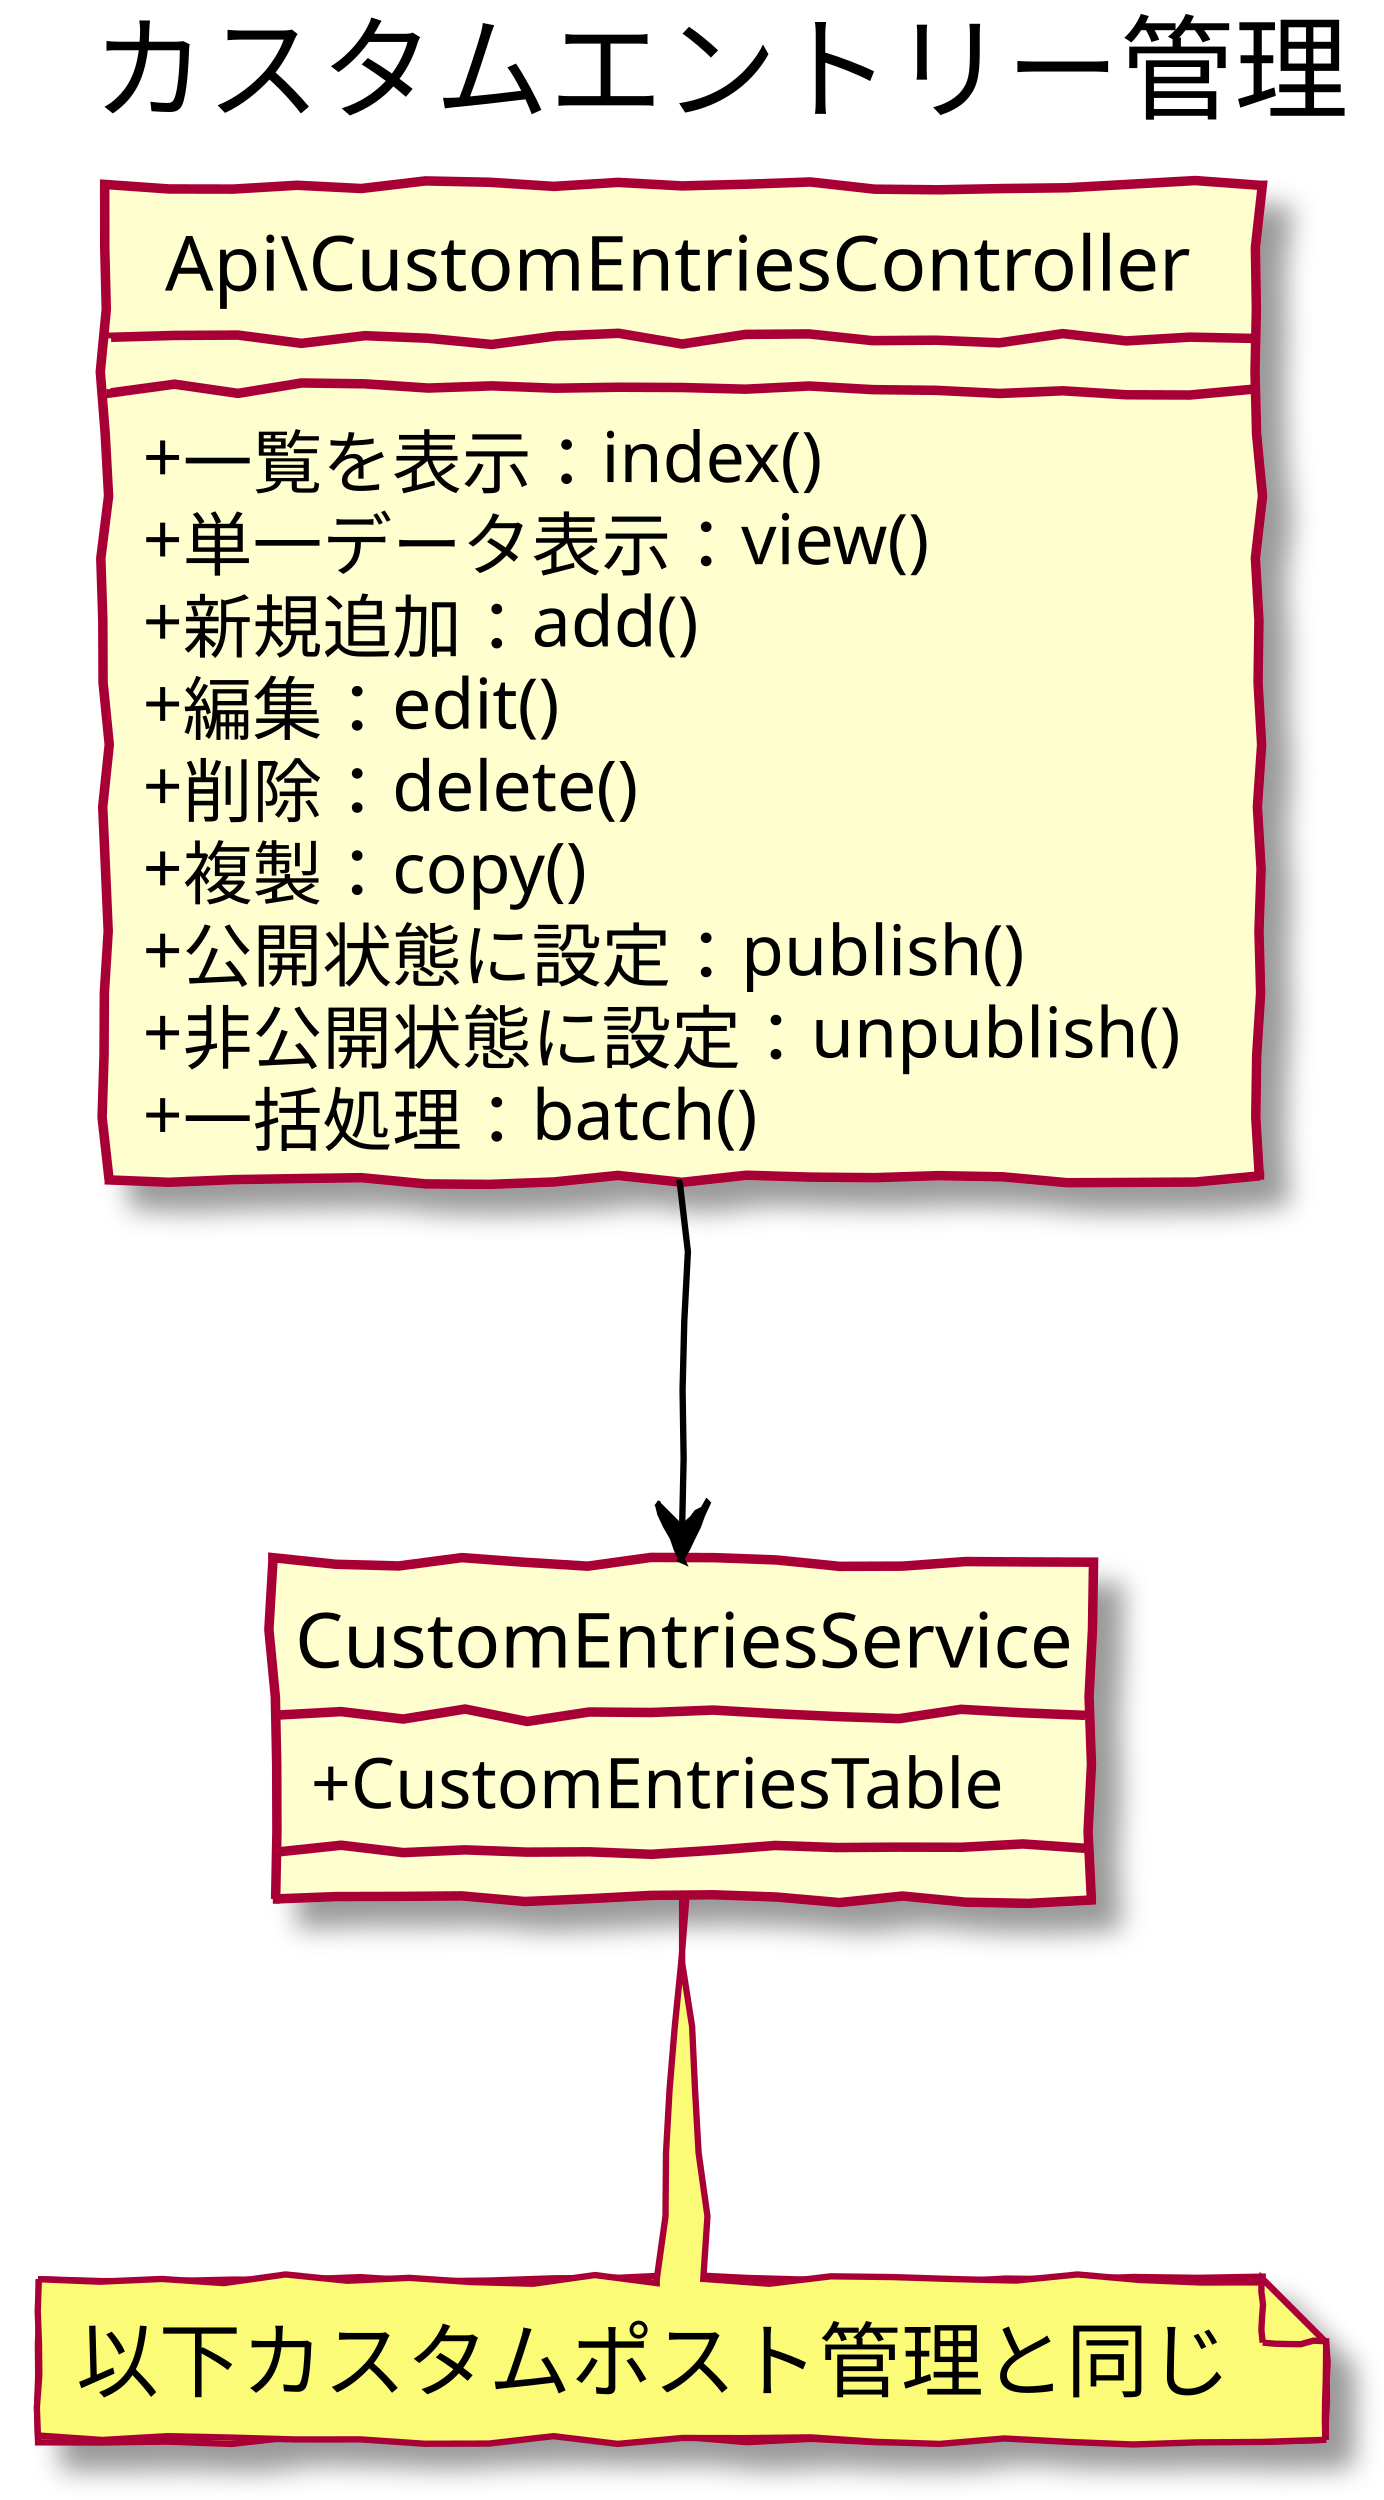
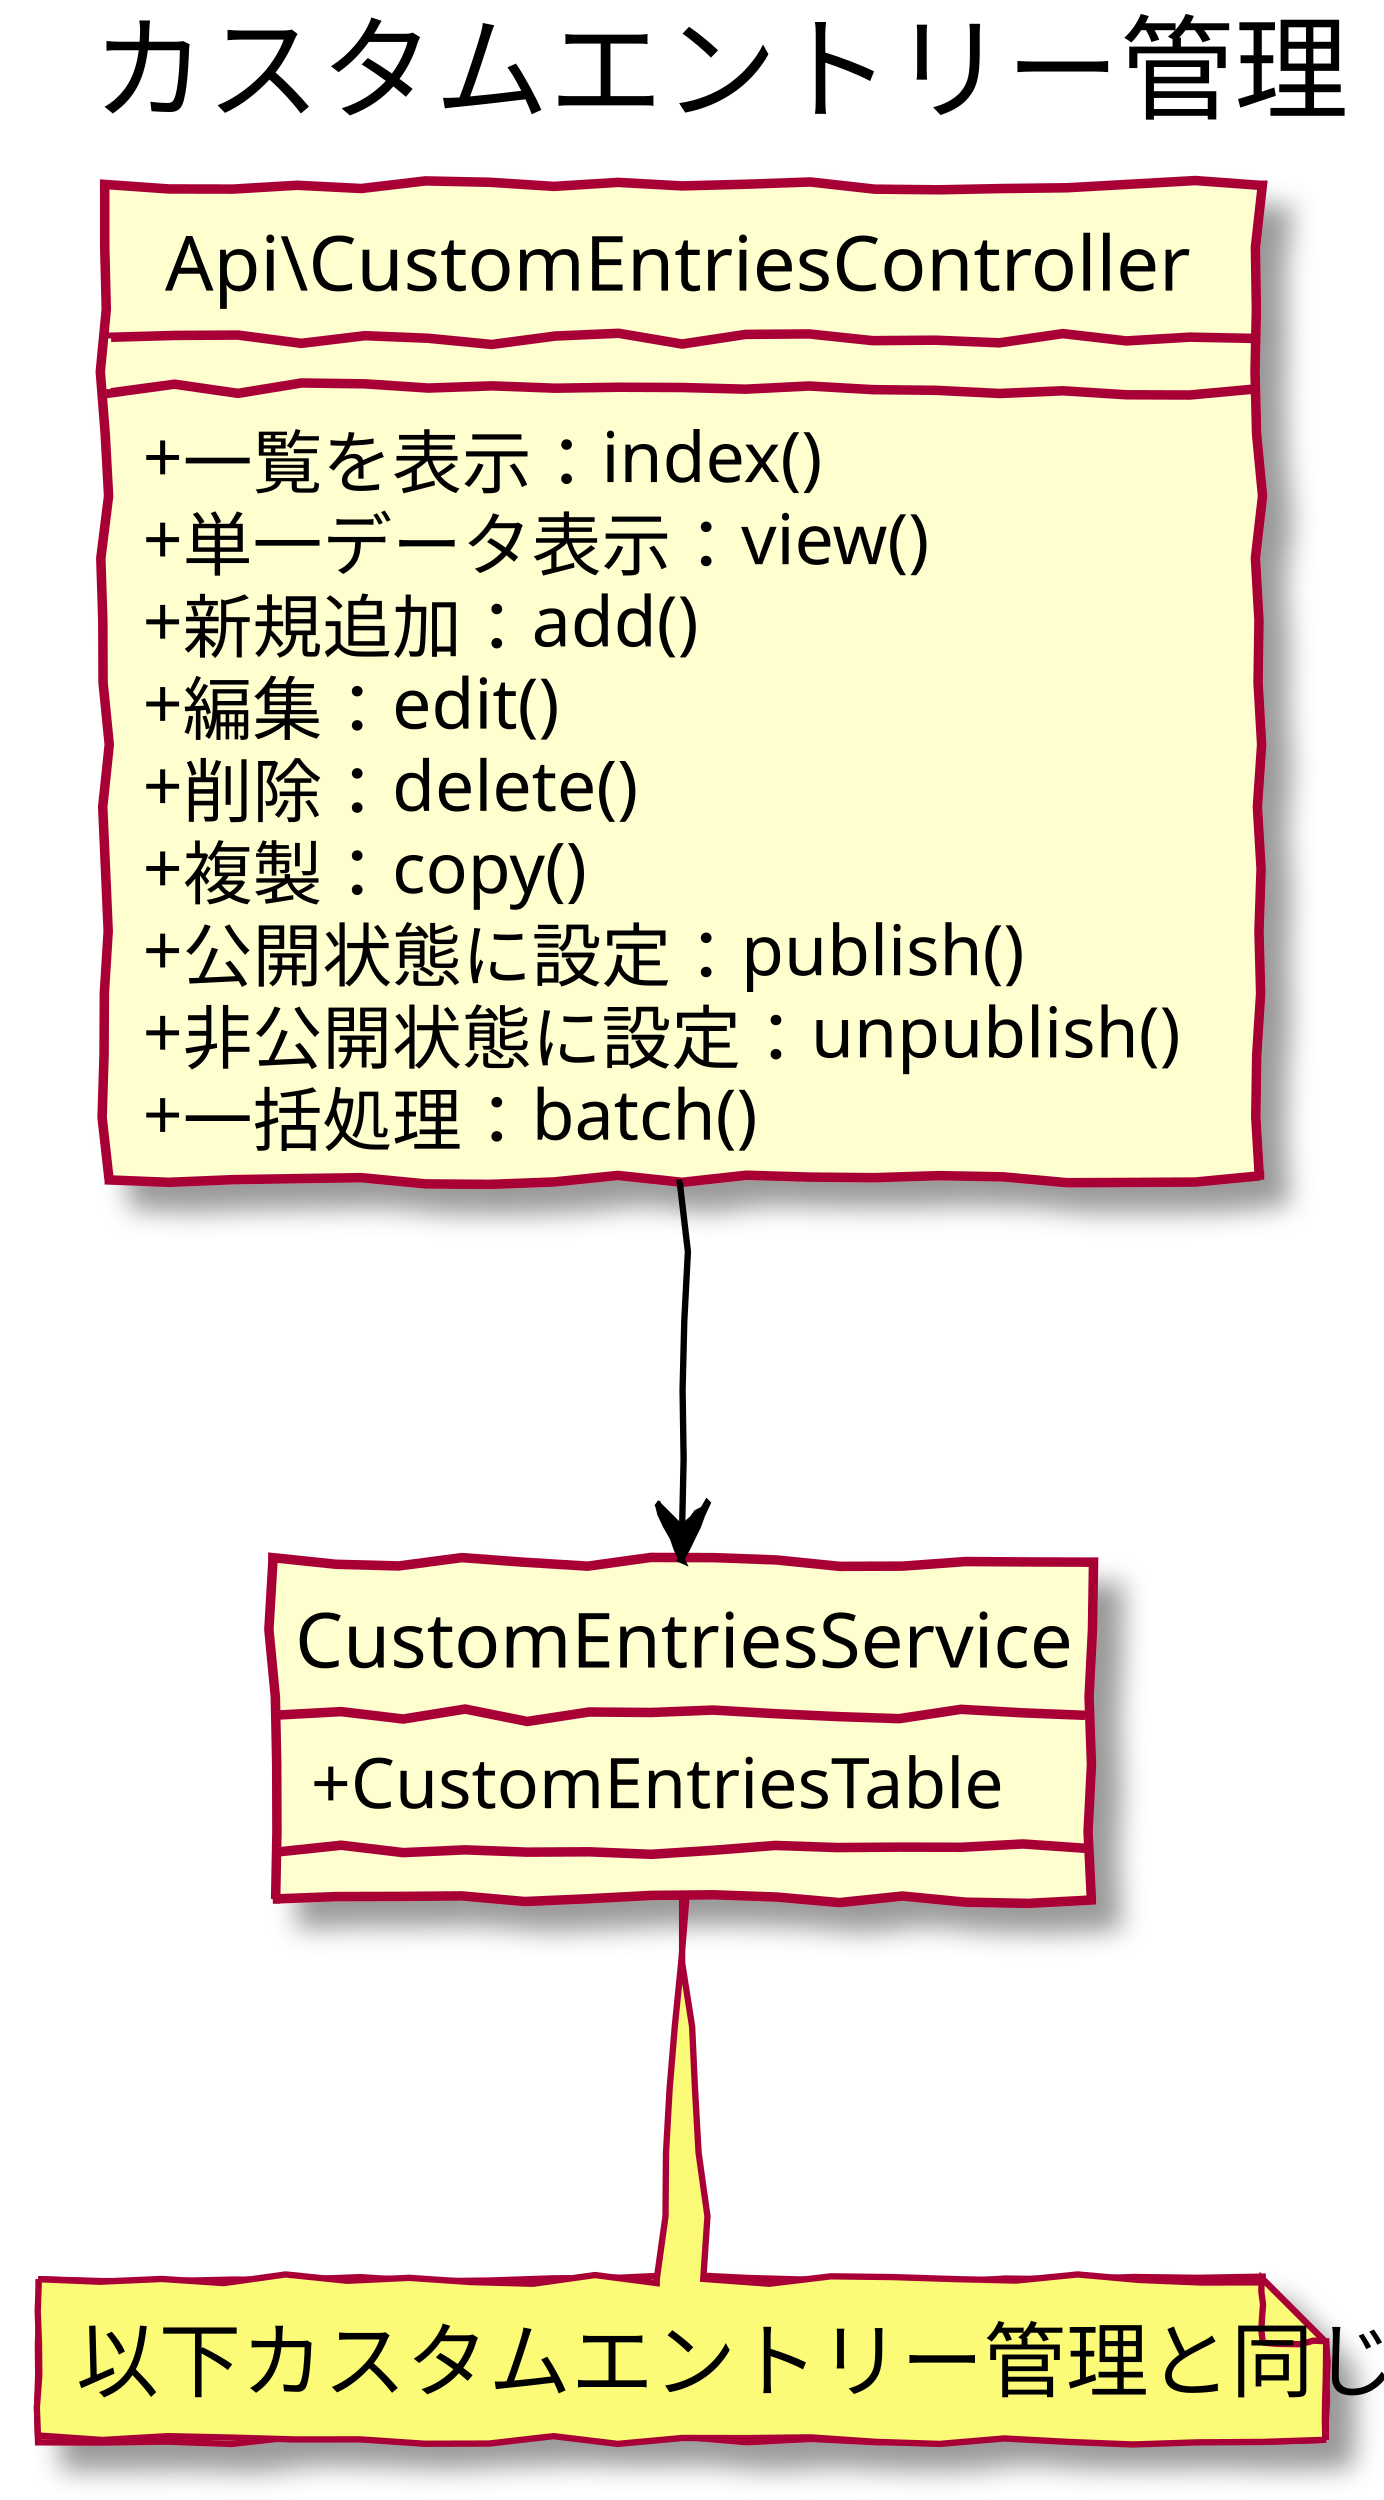
<svg xmlns="http://www.w3.org/2000/svg" contentScriptType="application/ecmascript" contentStyleType="text/css" height="394px" preserveAspectRatio="none" style="width:218px;height:394px;" version="1.1" viewBox="0 0 218 394" width="218px" zoomAndPan="magnify">
  <defs>
    <filter height="300%" id="fkl33hs" width="300%" x="-1" y="-1">
      <feGaussianBlur result="blurOut" stdDeviation="2.0" />
      <feColorMatrix in="blurOut" result="blurOut2" type="matrix" values="0 0 0 0 0 0 0 0 0 0 0 0 0 0 0 0 0 0 .4 0" />
      <feOffset dx="4.0" dy="4.0" in="blurOut2" result="blurOut3" />
      <feBlend in="SourceGraphic" in2="blurOut3" mode="normal" />
    </filter>
  </defs>
  <g>
    <text fill="#000000" font-family="sans-serif" font-size="18" lengthAdjust="spacingAndGlyphs" textLength="198" x="14.5" y="17.402">カスタムエントリー管理</text>
    <polygon fill="#FEFECE" filter="url(#fkl33hs)" points="16.5,29.199,16.5,29.063,26.611,29.779,36.722,29.8,46.833,29.198,56.944,29.71,67.056,28.51,77.167,28.725,87.278,29.375,97.389,28.744,107.5,29.299,117.611,29.033,127.722,28.68,137.833,29.813,147.944,29.91,158.056,29.713,168.167,29.591,178.278,29.025,188.389,28.456,198.5,29.199,198.946,29.199,197.85,38.995,198.004,48.79,197.791,58.586,198.038,68.381,198.976,78.177,197.851,87.972,198.412,97.768,198.274,107.564,198.834,117.359,198.168,127.154,198.747,136.95,198.415,146.746,198.678,156.541,198.055,166.337,197.91,176.132,198.5,185.928,198.5,185.32,188.389,186.291,178.278,186.354,168.167,186.395,158.056,185.466,147.944,185.281,137.833,185.601,127.722,185.513,117.611,185.217,107.5,186.332,97.389,185.247,87.278,186.278,77.167,186.657,67.056,186.581,56.944,185.601,46.833,185.748,36.722,185.912,26.611,186.332,16.5,185.928,17.195,185.928,16.093,176.132,16.397,166.337,16.445,156.541,17.052,146.746,16.624,136.95,16.189,127.154,17.219,117.359,16.243,107.564,16.204,97.768,15.889,87.972,17.114,78.177,16.58,68.381,15.808,58.586,16.75,48.79,16.508,38.995,16.5,29.199" style="stroke: #A80036; stroke-width: 1.5;" />
    <text fill="#000000" font-family="sans-serif" font-size="12" lengthAdjust="spacingAndGlyphs" textLength="163" x="26" y="45.801">Api\CustomEntriesController</text>
    <path d="M17.5,53.332 L17.5,53.152 L27.5,52.867 L37.5,52.807 L47.5,54.113 L57.5,52.904 L67.5,53.31 L77.5,54.288 L87.5,52.961 L97.5,52.525 L107.5,54.22 L117.5,52.701 L127.5,52.626 L137.5,53.686 L147.5,53.614 L157.5,54.03 L167.5,52.577 L177.5,53.728 L187.5,53.135 L197.5,53.332 " fill="#FEFECE" style="stroke: #A80036; stroke-width: 1.5;" />
    <path d="M17.5,61.332 L17.5,61.911 L27.5,60.548 L37.5,61.994 L47.5,60.358 L57.5,60.491 L67.5,61.158 L77.5,60.812 L87.5,61.181 L97.5,61.029 L107.5,61.071 L117.5,61.335 L127.5,60.834 L137.5,61.403 L147.5,61.515 L157.5,62.012 L167.5,61.588 L177.5,62.217 L187.5,62.255 L197.5,61.332 " fill="#FEFECE" style="stroke: #A80036; stroke-width: 1.5;" />
    <text fill="#000000" font-family="sans-serif" font-size="11" lengthAdjust="spacingAndGlyphs" textLength="113" x="22.5" y="75.967">+一覧を表示：index()</text>
    <text fill="#000000" font-family="sans-serif" font-size="11" lengthAdjust="spacingAndGlyphs" textLength="128" x="22.5" y="88.922">+単一データ表示：view()</text>
    <text fill="#000000" font-family="sans-serif" font-size="11" lengthAdjust="spacingAndGlyphs" textLength="92" x="22.5" y="101.877">+新規追加：add()</text>
    <text fill="#000000" font-family="sans-serif" font-size="11" lengthAdjust="spacingAndGlyphs" textLength="70" x="22.5" y="114.832">+編集：edit()</text>
    <text fill="#000000" font-family="sans-serif" font-size="11" lengthAdjust="spacingAndGlyphs" textLength="82" x="22.5" y="127.787">+削除：delete()</text>
    <text fill="#000000" font-family="sans-serif" font-size="11" lengthAdjust="spacingAndGlyphs" textLength="76" x="22.5" y="140.742">+複製：copy()</text>
    <text fill="#000000" font-family="sans-serif" font-size="11" lengthAdjust="spacingAndGlyphs" textLength="145" x="22.5" y="153.697">+公開状態に設定：publish()</text>
    <text fill="#000000" font-family="sans-serif" font-size="11" lengthAdjust="spacingAndGlyphs" textLength="170" x="22.5" y="166.652">+非公開状態に設定：unpublish()</text>
    <text fill="#000000" font-family="sans-serif" font-size="11" lengthAdjust="spacingAndGlyphs" textLength="102" x="22.5" y="179.607">+一括処理：batch()</text>
    <polygon fill="#FEFECE" filter="url(#fkl33hs)" points="43,246.199,43,245.488,52.923,246.53,62.846,246.793,72.769,245.482,82.692,246.215,92.615,246.827,102.538,245.453,112.462,245.483,122.385,245.849,132.308,246.858,142.231,246.822,152.154,246.101,162.077,246.16,172,246.199,172.338,246.199,172.177,256.817,171.637,267.434,172.016,278.052,171.482,288.67,172,299.287,172,299.442,162.077,299.972,152.154,299.783,142.231,298.815,132.308,299.85,122.385,298.973,112.462,298.619,102.538,298.72,92.615,299.248,82.692,299.681,72.769,298.795,62.846,298.875,52.923,298.904,43,299.287,43.44,299.287,43.643,288.67,43.609,278.052,43.395,267.434,42.378,256.817,43,246.199" style="stroke: #A80036; stroke-width: 1.5;" />
    <text fill="#000000" font-family="sans-serif" font-size="12" lengthAdjust="spacingAndGlyphs" textLength="122" x="46.5" y="262.801">CustomEntriesService</text>
    <path d="M44,270.332 L44,270.282 L53.769,269.75 L63.538,270.92 L73.308,269.346 L83.077,271.302 L92.846,269.811 L102.615,269.888 L112.385,269.508 L122.154,270.074 L131.923,270.53 L141.692,270.863 L151.462,269.388 L161.231,269.947 L171,270.332 " fill="#FEFECE" style="stroke: #A80036; stroke-width: 1.5;" />
    <text fill="#000000" font-family="sans-serif" font-size="11" lengthAdjust="spacingAndGlyphs" textLength="117" x="49" y="284.967">+CustomEntriesTable</text>
    <path d="M44,291.287 L44,291.842 L53.769,290.808 L63.538,291.972 L73.308,291.538 L83.077,291.898 L92.846,291.844 L102.615,292.239 L112.385,291.606 L122.154,290.843 L131.923,291.174 L141.692,291.108 L151.462,291.133 L161.231,290.606 L171,291.287 " fill="#FEFECE" style="stroke: #A80036; stroke-width: 1.5;" />
    <polygon fill="#FBFB77" filter="url(#fkl33hs)" points="6,359.199,6.099,359.199,6.211,364.261,5.97,369.323,6.018,374.385,5.838,379.448,6,384.51,6,384.914,16.15,384.949,26.3,384.803,36.45,385.178,46.6,384.043,56.75,384.284,66.9,384.699,77.05,384.195,87.2,383.891,97.35,384.161,107.5,384.024,117.65,384.898,127.8,384.374,137.95,384.89,148.1,384.888,158.25,383.906,168.4,384.634,178.55,384.68,188.7,384.567,198.85,384.841,209,384.51,208.972,384.51,208.965,381.448,209.139,378.385,209.089,375.323,209.238,372.261,209,369.199,208.903,369.102,207.073,367.272,205.012,365.212,202.839,363.038,200.889,361.089,199,359.199,199,358.798,188.842,358.984,178.684,358.851,168.526,359.222,158.368,359.1,148.21,359.743,138.053,359.766,127.895,359.292,117.737,358.999,107.579,358.488,97.421,358.979,87.263,359.062,77.105,359.409,66.947,359.544,56.789,358.872,46.632,359.278,36.474,359.264,26.316,359.51,16.158,359.504,6,359.199" style="stroke: #A80036; stroke-width: 1.0;" />
    <polygon fill="#FBFB77" points="6,359.199,6.127,359.199,5.944,364.261,6.144,369.323,6.19,374.385,5.809,379.448,6,384.51,6,383.834,16.15,384.538,26.3,383.94,36.45,384.158,46.6,384.459,56.75,384.445,66.9,385.134,77.05,385.107,87.2,383.937,97.35,385.158,107.5,384.225,117.65,384.245,127.8,384.126,137.95,384.834,148.1,385.16,158.25,384.3,168.4,384.845,178.55,385.247,188.7,384.915,198.85,384.85,209,384.51,208.87,384.51,208.797,381.448,208.839,378.385,208.934,375.323,208.981,372.261,209,369.199,209.135,369.334,206.904,367.103,204.906,365.105,203.028,363.227,200.862,361.061,199,359.199,199,359.704,189.278,359.723,179.556,359.321,169.833,358.452,160.111,359.421,150.389,359.182,140.667,358.867,130.944,358.748,121.222,359.918,111.5,359.199,110.836,359.155,111.496,349.284,110.098,339.275,109.535,329.322,109.077,319.375,107.503,309.355,107.5,299.439,108.144,299.482,107.345,309.433,106.344,319.371,105.522,329.321,104.961,339.288,104.884,349.287,103.5,359.199,103.5,359.815,93.75,358.547,84,359.921,74.25,359.654,64.5,358.987,54.75,359.45,45,358.451,35.25,359.82,25.5,359.162,15.75,359.6,6,359.199" style="stroke: #A80036; stroke-width: 1.0;" />
    <path d="M199,359.199 L198.809,359.199 L198.792,361.199 L199.056,363.199 L198.9,365.199 L198.794,367.199 L199,369.199 " fill="#FBFB77" style="stroke: #A80036; stroke-width: 1.0;" />
    <path d="M209,369.199 L209,368.984 L207,368.888 L205,369.446 L203,369.42 L201,369.373 L199,369.199 " fill="#FBFB77" style="stroke: #A80036; stroke-width: 1.0;" />
-     <text fill="#000000" font-family="sans-serif" font-size="13" lengthAdjust="spacingAndGlyphs" textLength="182" x="12" y="376.768">以下カスタムポスト管理と同じ</text>
+     <text fill="#000000" font-family="sans-serif" font-size="13" lengthAdjust="spacingAndGlyphs" textLength="182" x="12" y="376.768">以下カスタムエントリー管理と同じ</text>
    <path d="M107.5,186.379 L107.137,186.379 L108.413,197.263 L107.845,208.147 L107.574,219.031 L107.739,229.915 L107.5,240.799 " fill="none" style="stroke: #000000; stroke-width: 1.0;" />
    <polygon fill="#000000" points="107.5,245.909,107.273,245.808,108.266,244.094,109.118,242.317,109.99,240.549,110.667,238.694,111.5,236.909,111.432,236.841,110.852,237.861,109.802,238.411,109.129,239.338,108.269,240.078,107.5,240.909,107.426,240.835,106.689,240.099,106.044,239.453,104.99,238.399,104.204,237.613,103.5,236.909,103.678,236.988,104.081,238.612,104.943,240.44,106.051,242.376,106.633,244.08,107.5,245.909" style="stroke: #000000; stroke-width: 1.0;" />
  </g>
</svg>
